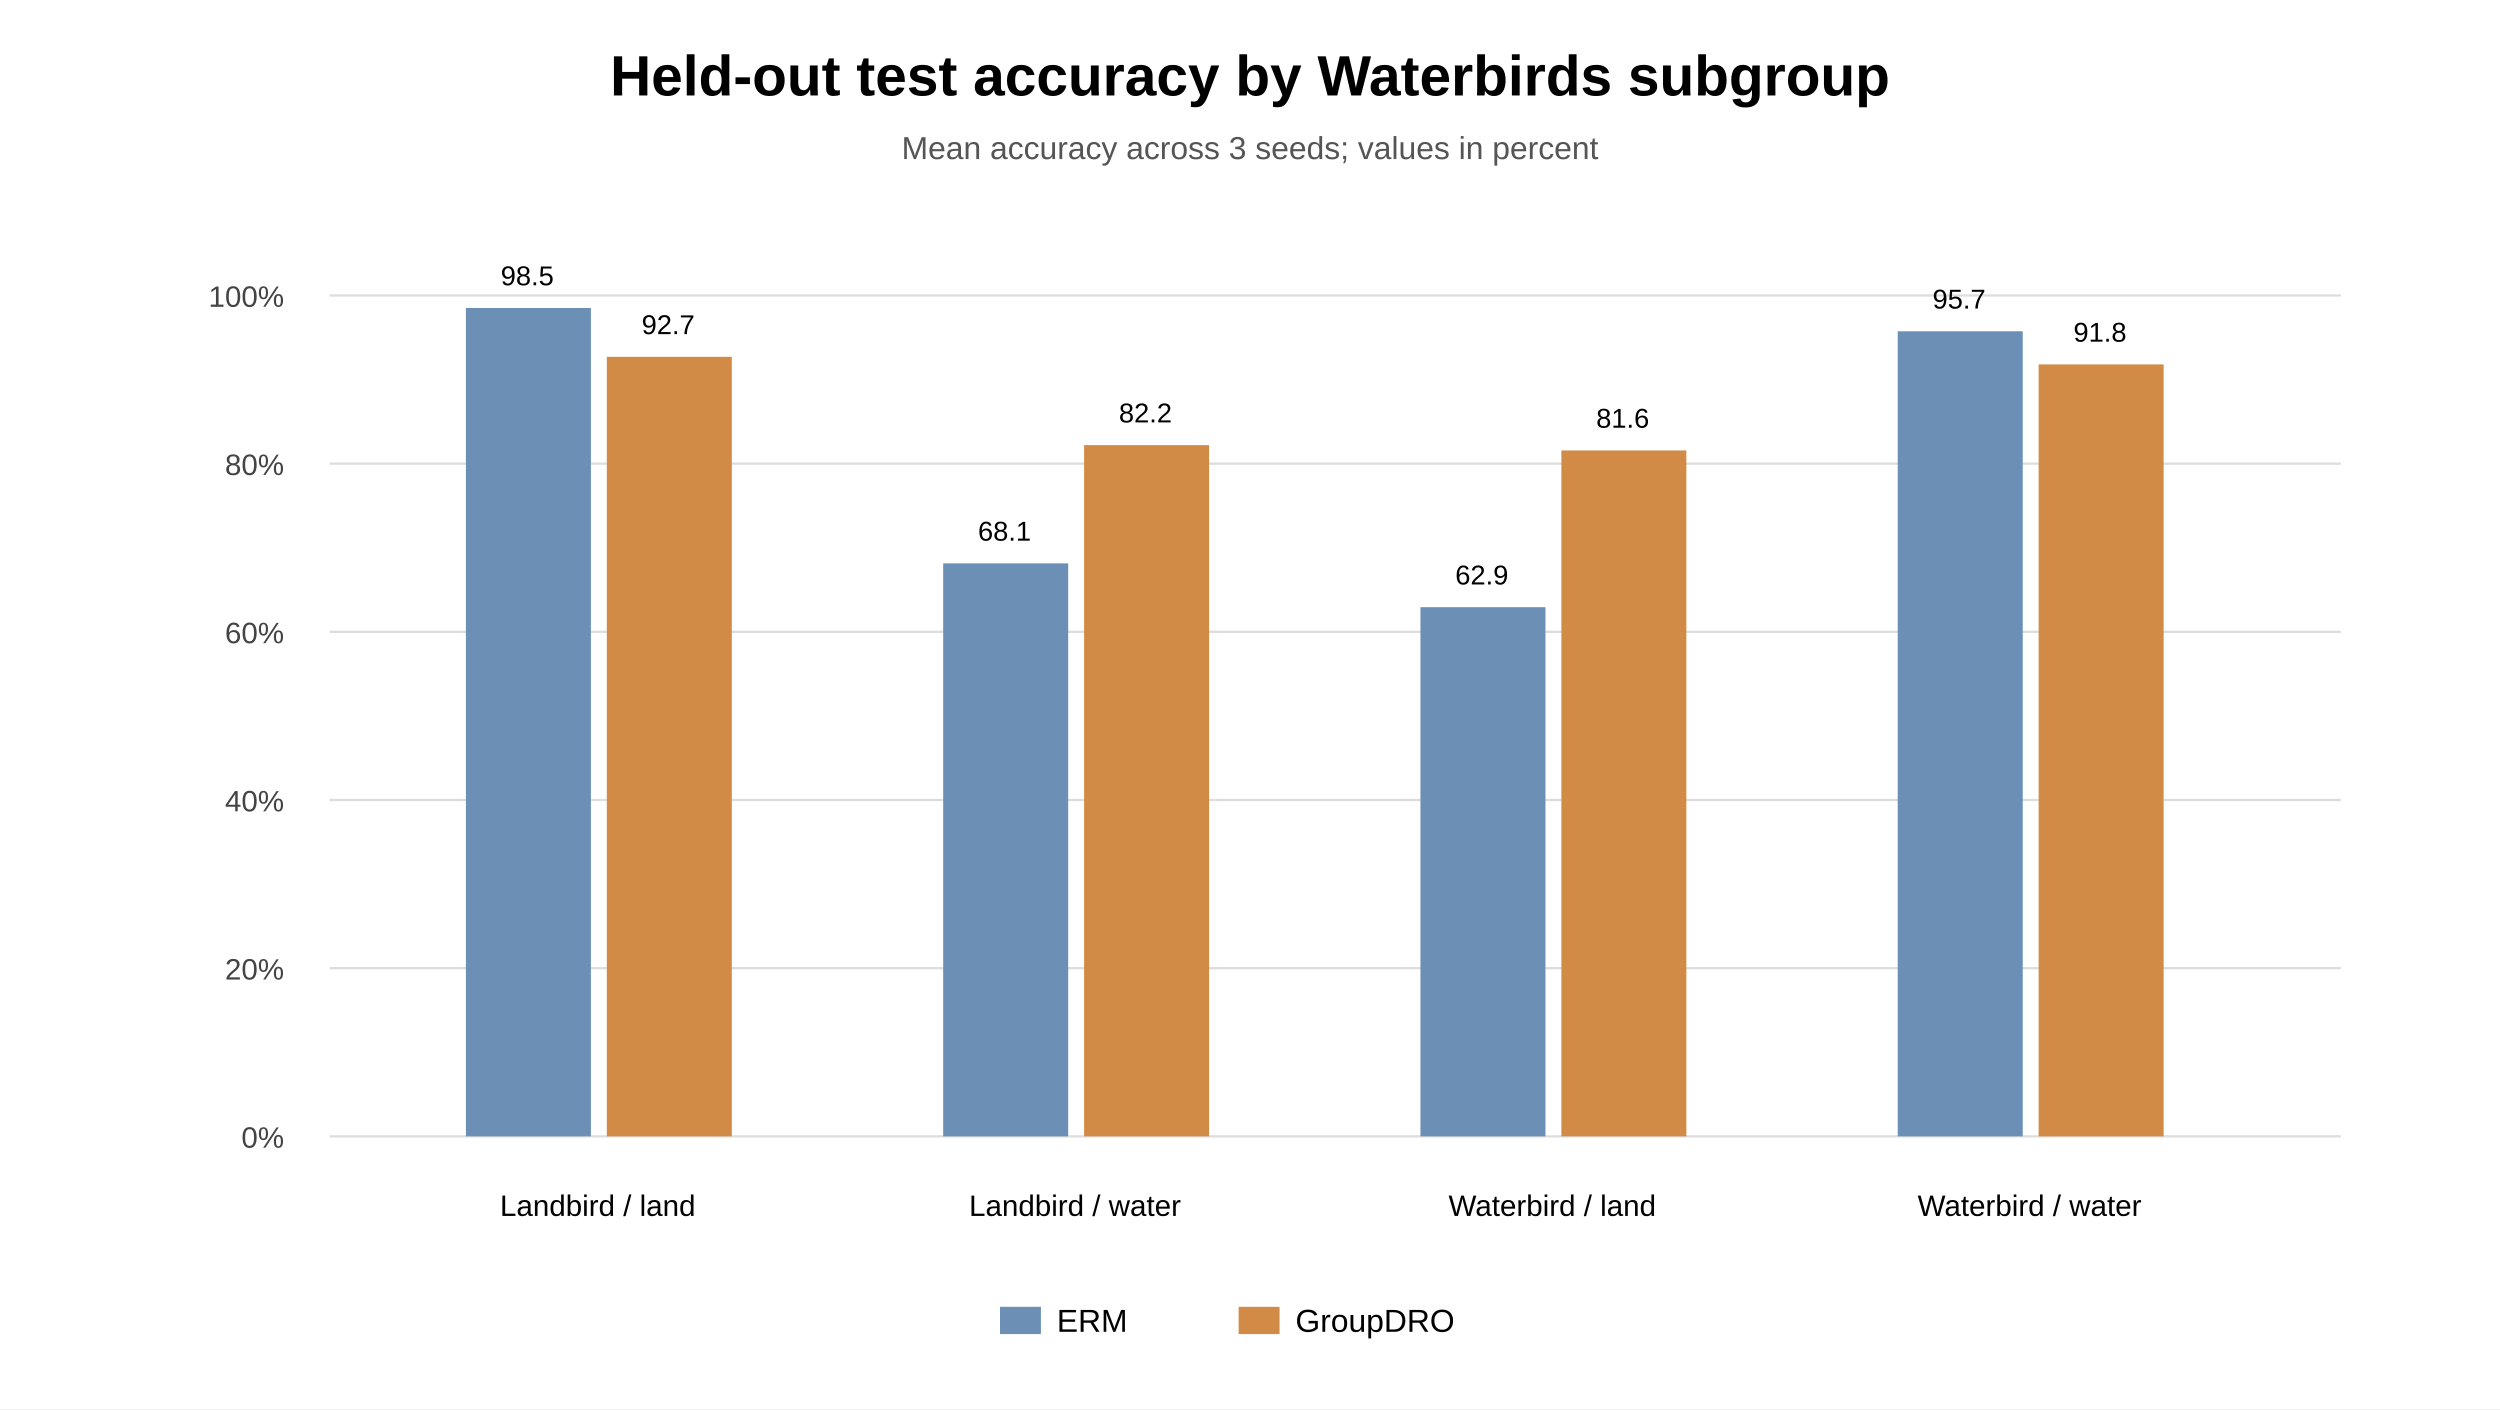
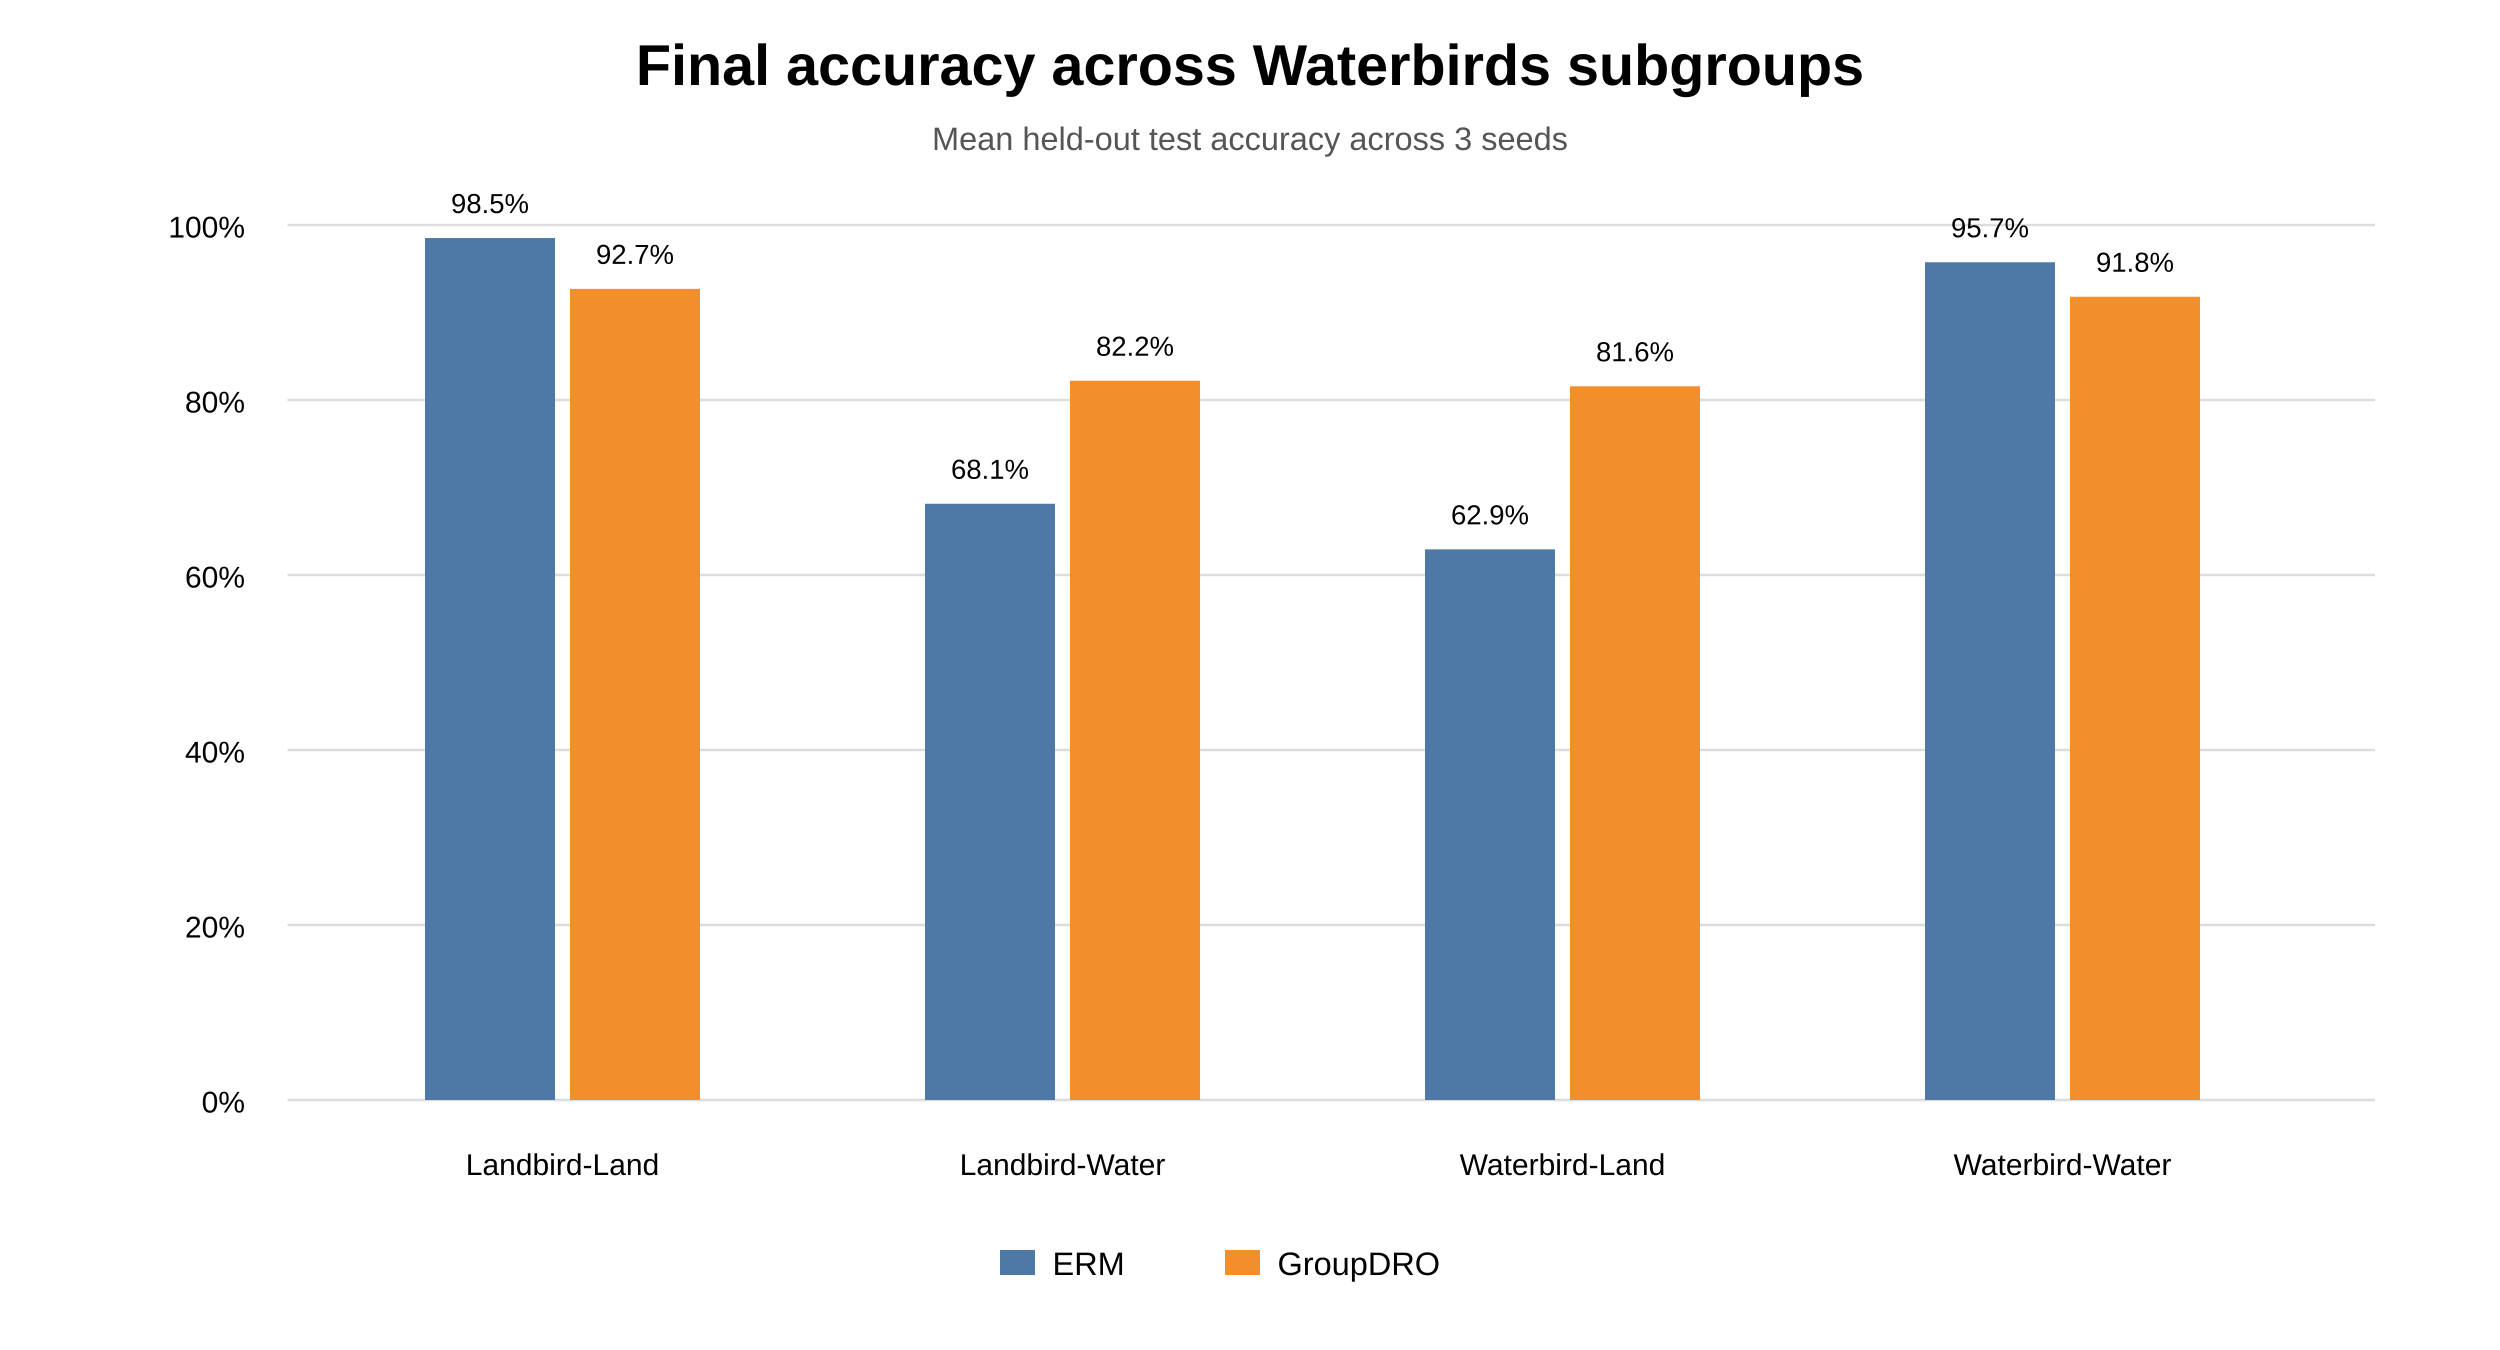
- <svg xmlns="http://www.w3.org/2000/svg" width="1100" height="620" viewBox="0 0 1100 620">
+ <svg xmlns="http://www.w3.org/2000/svg" width="1000" height="540" viewBox="0 0 1000 540">
  <rect width="100%" height="100%" fill="white" />
-   <text x="550" y="42" text-anchor="middle" font-family="Arial" font-size="25" font-weight="bold">Held-out test accuracy by Waterbirds subgroup</text>
-   <text x="550" y="70" text-anchor="middle" font-family="Arial" font-size="14" fill="#555">Mean accuracy across 3 seeds; values in percent</text>
-   <line x1="145" y1="500" x2="1030" y2="500" stroke="#ddd" />
-   <text x="125" y="505" text-anchor="end" font-family="Arial" font-size="13" fill="#444">0%</text>
-   <line x1="145" y1="426" x2="1030" y2="426" stroke="#ddd" />
-   <text x="125" y="431" text-anchor="end" font-family="Arial" font-size="13" fill="#444">20%</text>
-   <line x1="145" y1="352" x2="1030" y2="352" stroke="#ddd" />
-   <text x="125" y="357" text-anchor="end" font-family="Arial" font-size="13" fill="#444">40%</text>
-   <line x1="145" y1="278" x2="1030" y2="278" stroke="#ddd" />
-   <text x="125" y="283" text-anchor="end" font-family="Arial" font-size="13" fill="#444">60%</text>
-   <line x1="145" y1="204" x2="1030" y2="204" stroke="#ddd" />
-   <text x="125" y="209" text-anchor="end" font-family="Arial" font-size="13" fill="#444">80%</text>
-   <line x1="145" y1="130" x2="1030" y2="130" stroke="#ddd" />
-   <text x="125" y="135" text-anchor="end" font-family="Arial" font-size="13" fill="#444">100%</text>
-   <rect x="205" y="135.513" width="55" height="364.487" fill="#6b8fb5" />
-   <rect x="267" y="157.01" width="55" height="342.99" fill="#d18b47" />
-   <text x="232" y="125.513" text-anchor="middle" font-family="Arial" font-size="12">98.5</text>
-   <text x="294" y="147.01" text-anchor="middle" font-family="Arial" font-size="12">92.7</text>
-   <text x="263" y="535" text-anchor="middle" font-family="Arial" font-size="13">Landbird / land</text>
-   <rect x="415" y="247.882" width="55" height="252.118" fill="#6b8fb5" />
-   <rect x="477" y="195.86" width="55" height="304.14" fill="#d18b47" />
-   <text x="442" y="237.882" text-anchor="middle" font-family="Arial" font-size="12">68.1</text>
-   <text x="504" y="185.86" text-anchor="middle" font-family="Arial" font-size="12">82.2</text>
-   <text x="473" y="535" text-anchor="middle" font-family="Arial" font-size="13">Landbird / water</text>
-   <rect x="625" y="267.159" width="55" height="232.841" fill="#6b8fb5" />
-   <rect x="687" y="198.191" width="55" height="301.809" fill="#d18b47" />
-   <text x="652" y="257.159" text-anchor="middle" font-family="Arial" font-size="12">62.9</text>
-   <text x="714" y="188.191" text-anchor="middle" font-family="Arial" font-size="12">81.6</text>
-   <text x="683" y="535" text-anchor="middle" font-family="Arial" font-size="13">Waterbird / land</text>
-   <rect x="835" y="145.762" width="55" height="354.238" fill="#6b8fb5" />
-   <rect x="897" y="160.34" width="55" height="339.66" fill="#d18b47" />
-   <text x="862" y="135.762" text-anchor="middle" font-family="Arial" font-size="12">95.7</text>
-   <text x="924" y="150.34" text-anchor="middle" font-family="Arial" font-size="12">91.8</text>
-   <text x="893" y="535" text-anchor="middle" font-family="Arial" font-size="13">Waterbird / water</text>
-   <rect x="440" y="575" width="18" height="12" fill="#6b8fb5" />
-   <text x="465" y="586" font-family="Arial" font-size="14">ERM</text>
-   <rect x="545" y="575" width="18" height="12" fill="#d18b47" />
-   <text x="570" y="586" font-family="Arial" font-size="14">GroupDRO</text>
+   <text x="500" y="34" text-anchor="middle" font-family="Arial" font-size="23" font-weight="bold">Final accuracy across Waterbirds subgroups</text>
+   <text x="500" y="60" text-anchor="middle" font-family="Arial" font-size="13" fill="#555">Mean held-out test accuracy across 3 seeds</text>
+   <line x1="115" y1="440" x2="950" y2="440" stroke="#ddd" />
+   <text x="98" y="445" text-anchor="end" font-family="Arial" font-size="12">0%</text>
+   <line x1="115" y1="370" x2="950" y2="370" stroke="#ddd" />
+   <text x="98" y="375" text-anchor="end" font-family="Arial" font-size="12">20%</text>
+   <line x1="115" y1="300" x2="950" y2="300" stroke="#ddd" />
+   <text x="98" y="305" text-anchor="end" font-family="Arial" font-size="12">40%</text>
+   <line x1="115" y1="230" x2="950" y2="230" stroke="#ddd" />
+   <text x="98" y="235" text-anchor="end" font-family="Arial" font-size="12">60%</text>
+   <line x1="115" y1="160" x2="950" y2="160" stroke="#ddd" />
+   <text x="98" y="165" text-anchor="end" font-family="Arial" font-size="12">80%</text>
+   <line x1="115" y1="90" x2="950" y2="90" stroke="#ddd" />
+   <text x="98" y="95" text-anchor="end" font-family="Arial" font-size="12">100%</text>
+   <rect x="170" y="95.215" width="52" height="344.785" fill="#4e79a7" />
+   <rect x="228" y="115.55" width="52" height="324.45" fill="#f28e2b" />
+   <text x="196" y="85.215" text-anchor="middle" font-family="Arial" font-size="11">98.5%</text>
+   <text x="254" y="105.55" text-anchor="middle" font-family="Arial" font-size="11">92.7%</text>
+   <text x="225" y="470" text-anchor="middle" font-family="Arial" font-size="12">Landbird-Land</text>
+   <rect x="370" y="201.51" width="52" height="238.49" fill="#4e79a7" />
+   <rect x="428" y="152.3" width="52" height="287.7" fill="#f28e2b" />
+   <text x="396" y="191.51" text-anchor="middle" font-family="Arial" font-size="11">68.1%</text>
+   <text x="454" y="142.3" text-anchor="middle" font-family="Arial" font-size="11">82.2%</text>
+   <text x="425" y="470" text-anchor="middle" font-family="Arial" font-size="12">Landbird-Water</text>
+   <rect x="570" y="219.745" width="52" height="220.255" fill="#4e79a7" />
+   <rect x="628" y="154.505" width="52" height="285.495" fill="#f28e2b" />
+   <text x="596" y="209.745" text-anchor="middle" font-family="Arial" font-size="11">62.9%</text>
+   <text x="654" y="144.505" text-anchor="middle" font-family="Arial" font-size="11">81.6%</text>
+   <text x="625" y="470" text-anchor="middle" font-family="Arial" font-size="12">Waterbird-Land</text>
+   <rect x="770" y="104.91" width="52" height="335.09" fill="#4e79a7" />
+   <rect x="828" y="118.7" width="52" height="321.3" fill="#f28e2b" />
+   <text x="796" y="94.91" text-anchor="middle" font-family="Arial" font-size="11">95.7%</text>
+   <text x="854" y="108.7" text-anchor="middle" font-family="Arial" font-size="11">91.8%</text>
+   <text x="825" y="470" text-anchor="middle" font-family="Arial" font-size="12">Waterbird-Water</text>
+   <rect x="400" y="500" width="14" height="10" fill="#4e79a7" />
+   <text x="421" y="510" font-family="Arial" font-size="13">ERM</text>
+   <rect x="490" y="500" width="14" height="10" fill="#f28e2b" />
+   <text x="511" y="510" font-family="Arial" font-size="13">GroupDRO</text>
</svg>
